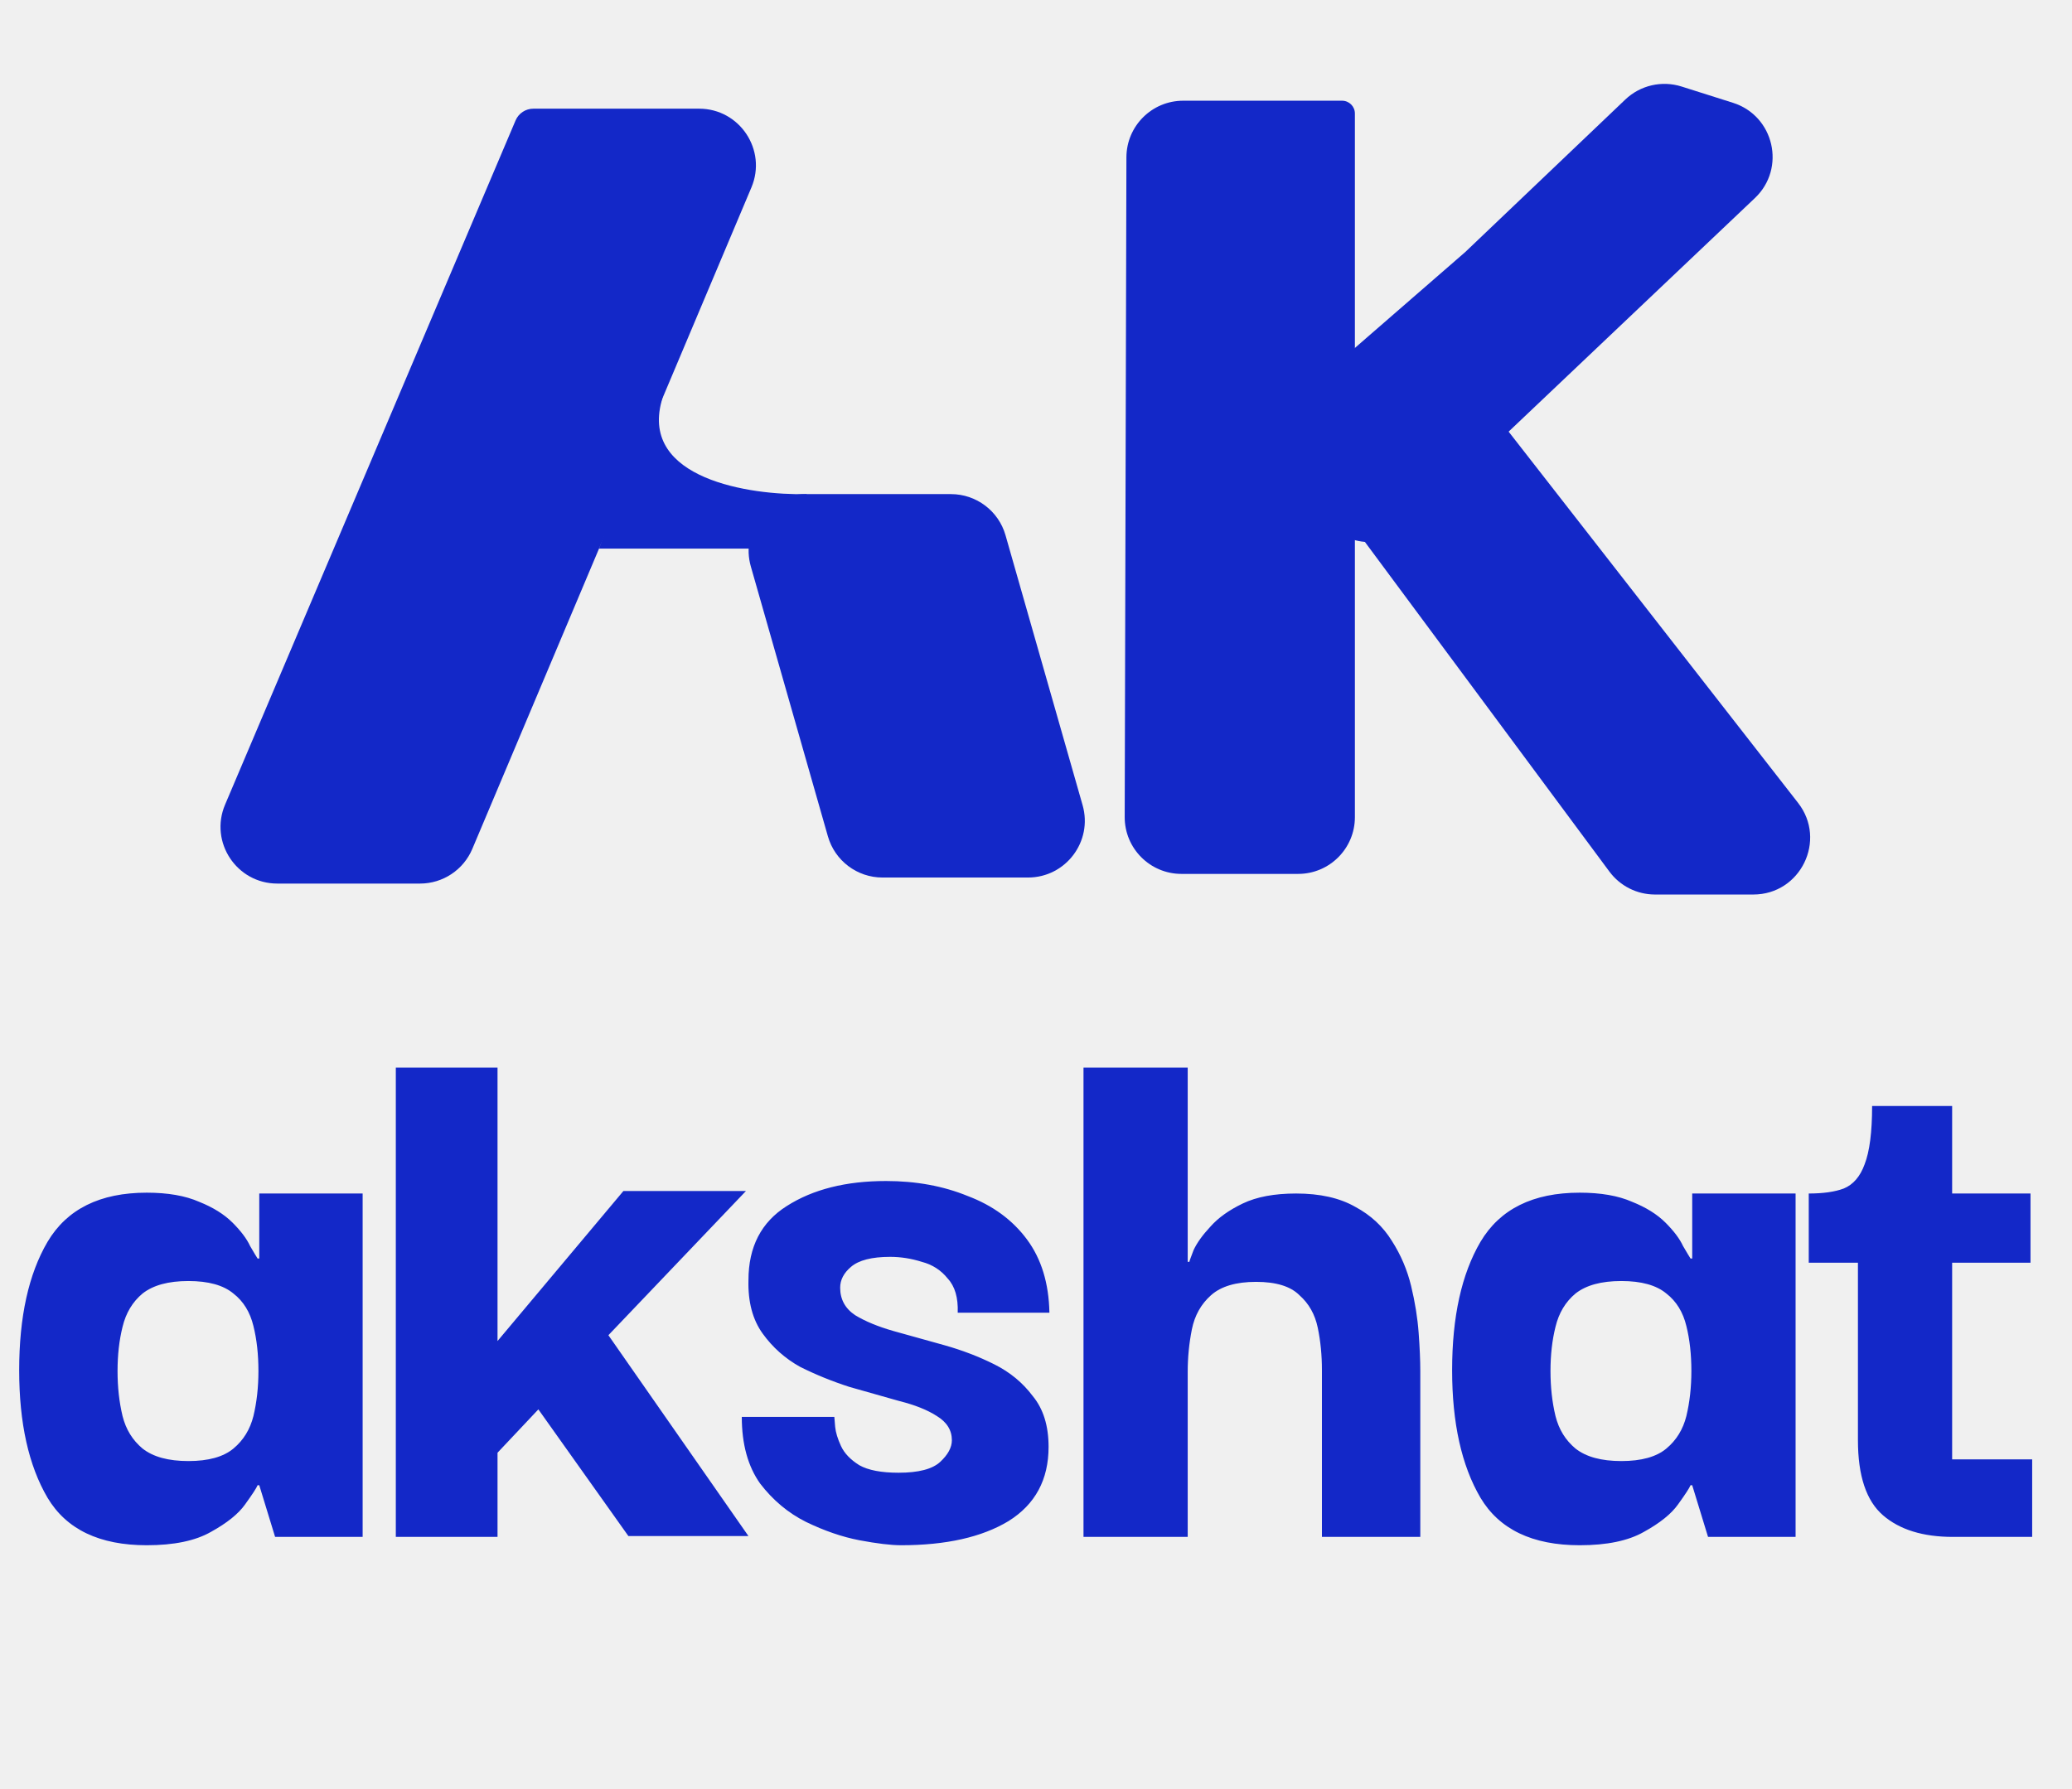
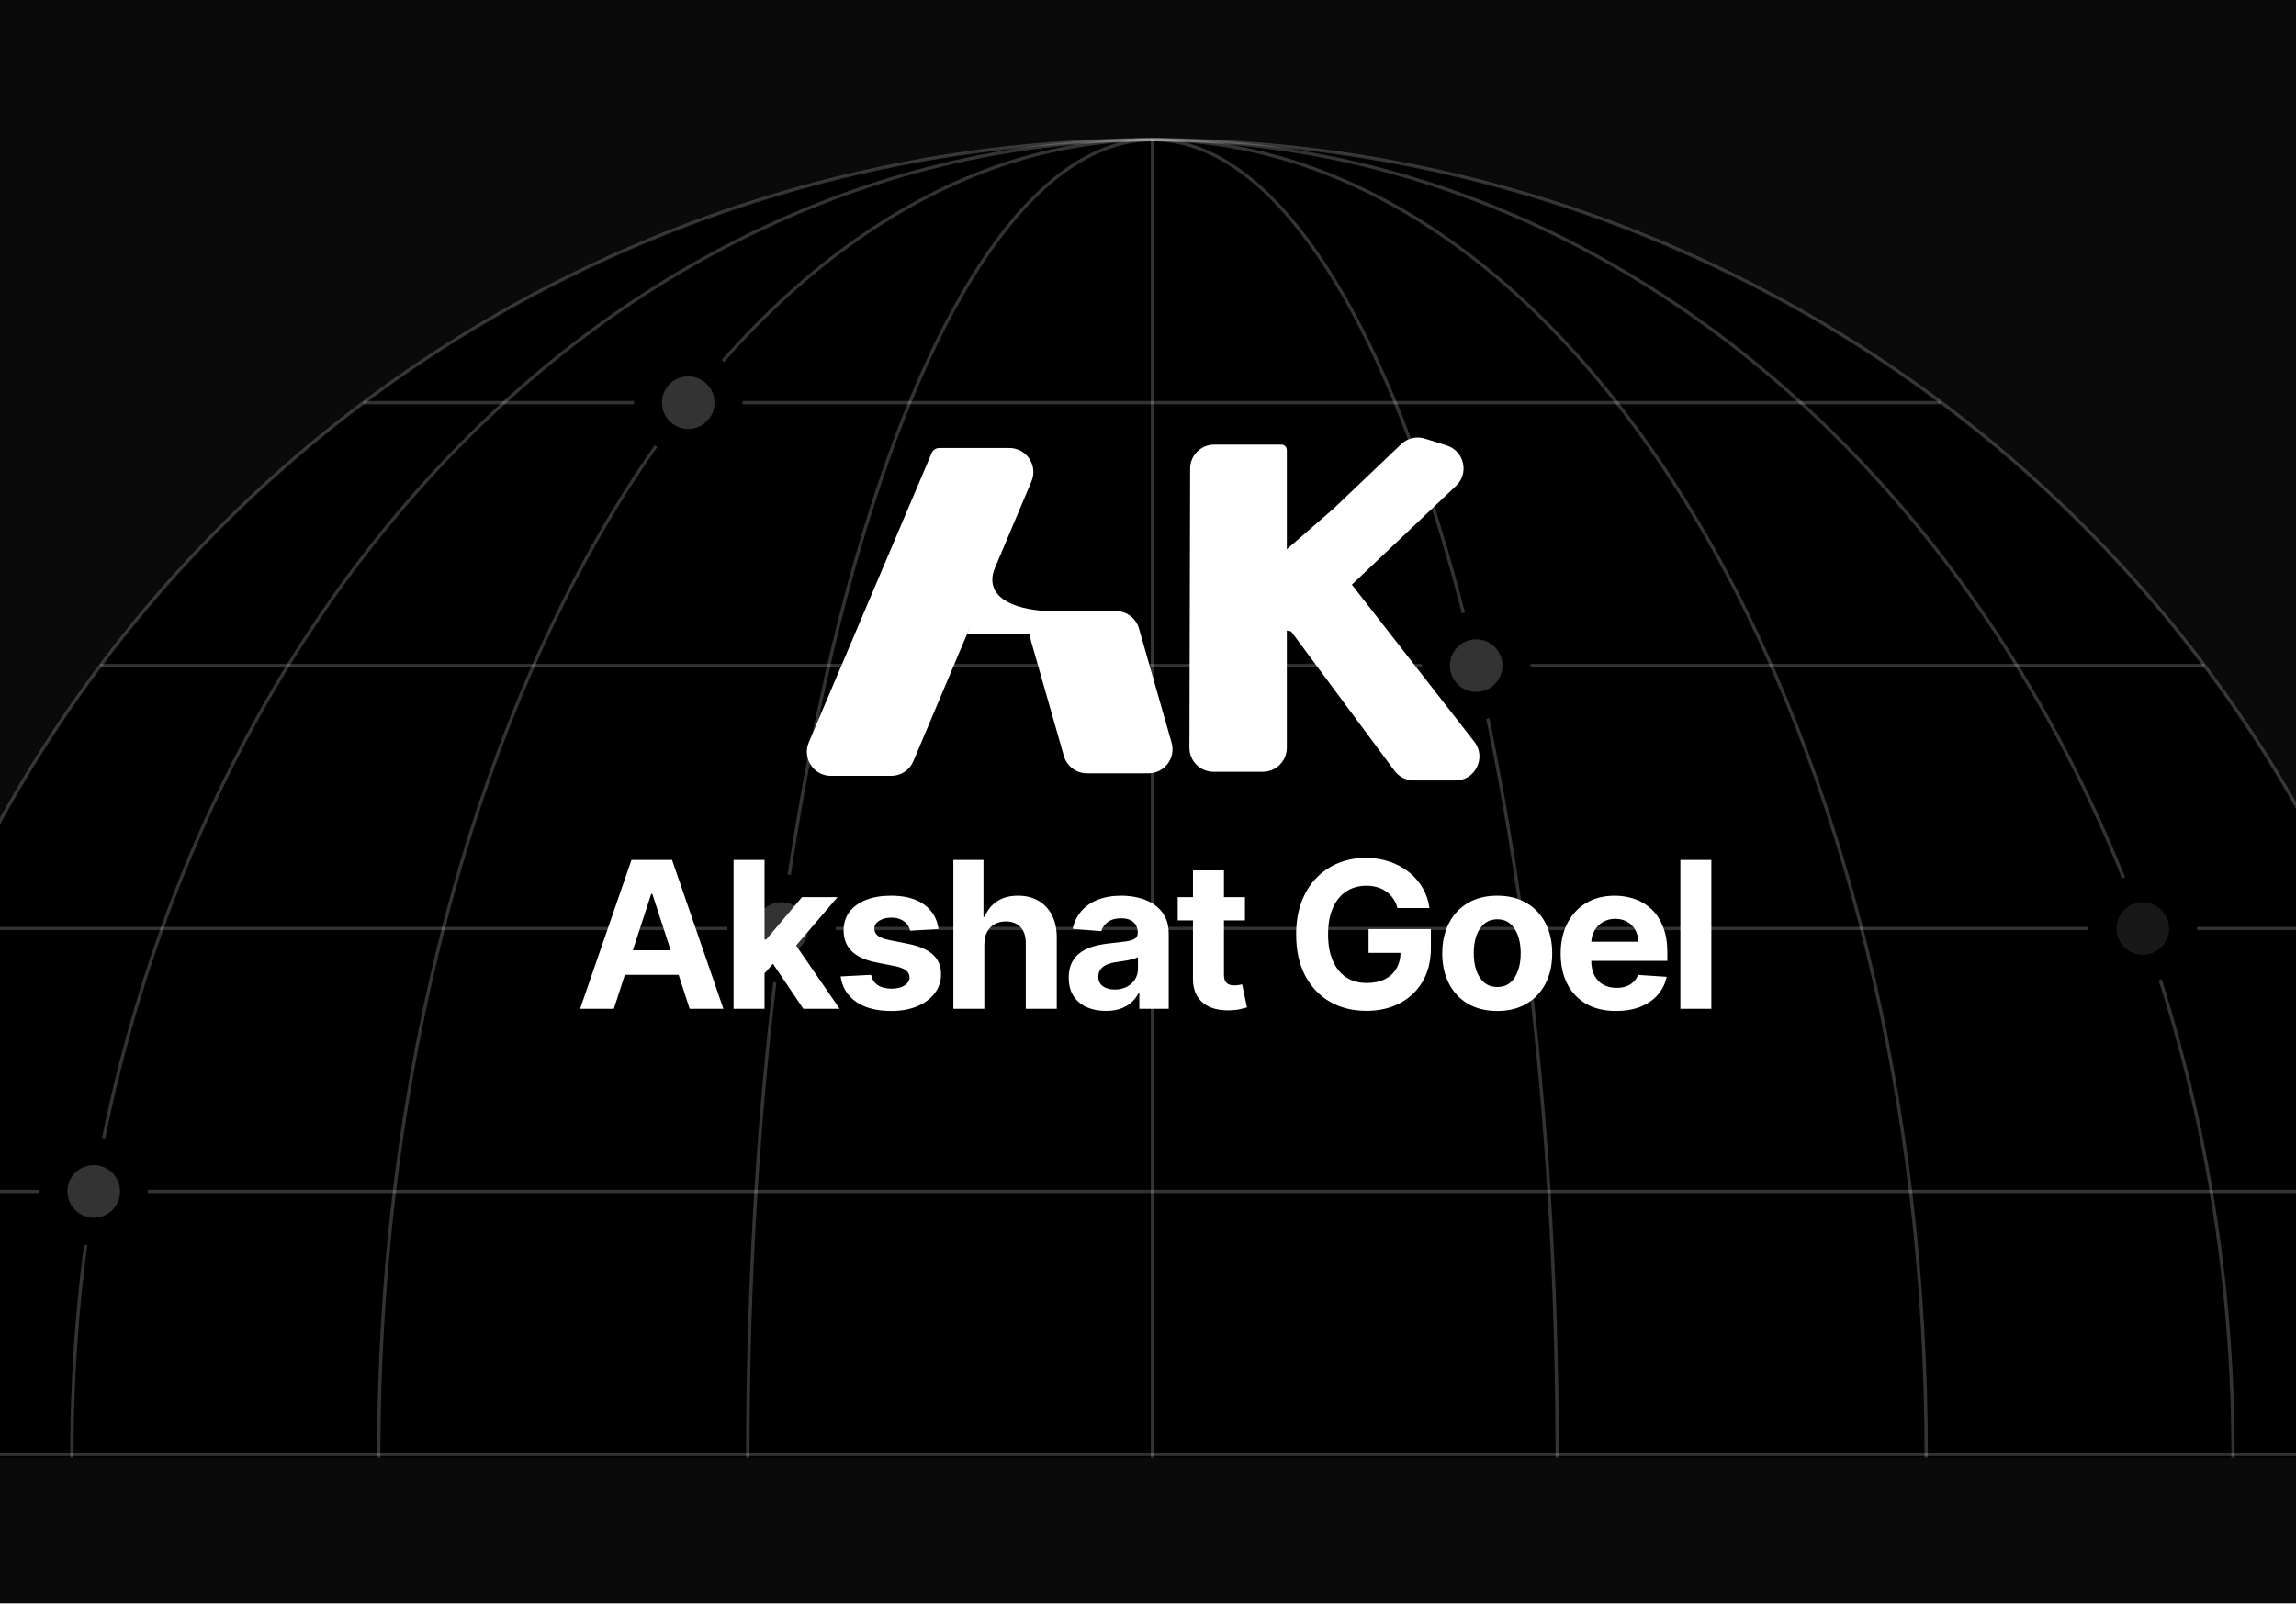
- <svg xmlns="http://www.w3.org/2000/svg" width="256" height="221" viewBox="0 0 256 221" fill="none">
-   <path d="M18.128 190.958C12.291 190.958 8.206 189.001 5.871 185.087C3.536 181.104 2.369 175.851 2.369 169.328C2.369 162.736 3.536 157.448 5.871 153.466C8.274 149.414 12.36 147.389 18.128 147.389C20.737 147.389 22.9 147.766 24.617 148.522C26.334 149.208 27.707 150.067 28.737 151.097C29.767 152.127 30.488 153.088 30.9 153.981C31.381 154.805 31.69 155.32 31.827 155.526H32.033V147.492H44.805V189.928H33.99L32.033 183.542H31.827C31.69 183.885 31.175 184.675 30.282 185.911C29.458 187.078 28.05 188.211 26.059 189.31C24.136 190.408 21.493 190.958 18.128 190.958ZM23.278 180.555C25.75 180.555 27.604 180.04 28.84 179.01C30.076 177.98 30.9 176.641 31.312 174.993C31.724 173.276 31.93 171.422 31.93 169.431C31.93 167.371 31.724 165.517 31.312 163.869C30.9 162.152 30.076 160.813 28.84 159.852C27.604 158.822 25.75 158.307 23.278 158.307C20.806 158.307 18.918 158.822 17.613 159.852C16.377 160.882 15.553 162.255 15.141 163.972C14.729 165.62 14.523 167.439 14.523 169.431C14.523 171.422 14.729 173.276 15.141 174.993C15.553 176.641 16.377 177.98 17.613 179.01C18.918 180.04 20.806 180.555 23.278 180.555ZM61.47 189.928H48.904V131.939H61.47V165.723L77.023 147.183H92.164L75.169 165.002L92.473 189.825H77.641L66.517 174.169L61.47 179.525V189.928ZM111.323 190.958C110.087 190.958 108.37 190.752 106.173 190.34C104.044 189.928 101.847 189.172 99.581 188.074C97.384 186.975 95.495 185.396 93.916 183.336C92.405 181.207 91.65 178.46 91.65 175.096H103.083C103.083 175.164 103.117 175.576 103.186 176.332C103.255 177.018 103.495 177.808 103.907 178.701C104.319 179.593 105.074 180.383 106.173 181.07C107.272 181.688 108.885 181.997 111.014 181.997C113.486 181.997 115.203 181.55 116.164 180.658C117.125 179.765 117.606 178.872 117.606 177.98C117.606 176.744 116.988 175.748 115.752 174.993C114.585 174.237 113.04 173.619 111.117 173.139C109.194 172.589 107.134 172.006 104.937 171.388C102.808 170.701 100.783 169.877 98.86 168.916C97.006 167.886 95.461 166.512 94.225 164.796C92.989 163.079 92.405 160.882 92.474 158.204C92.474 154.084 94.053 151.028 97.212 149.037C100.439 146.977 104.525 145.947 109.469 145.947C113.177 145.947 116.542 146.565 119.563 147.801C122.653 148.968 125.091 150.753 126.876 153.157C128.661 155.56 129.588 158.581 129.657 162.221H118.327C118.396 160.367 117.984 158.959 117.091 157.998C116.267 156.968 115.203 156.281 113.898 155.938C112.593 155.526 111.289 155.32 109.984 155.32C107.718 155.32 106.104 155.732 105.143 156.556C104.25 157.311 103.804 158.169 103.804 159.131C103.804 160.573 104.422 161.706 105.658 162.53C106.894 163.285 108.473 163.937 110.396 164.487C112.387 165.036 114.482 165.62 116.679 166.238C118.876 166.856 120.936 167.645 122.859 168.607C124.782 169.568 126.361 170.873 127.597 172.521C128.902 174.1 129.554 176.194 129.554 178.804C129.554 182.855 127.906 185.911 124.61 187.971C121.314 189.962 116.885 190.958 111.323 190.958ZM133.869 189.928V131.939H146.744V155.938H146.95C146.95 155.869 147.122 155.388 147.465 154.496C147.877 153.603 148.564 152.642 149.525 151.612C150.487 150.513 151.826 149.552 153.542 148.728C155.259 147.904 157.456 147.492 160.134 147.492C163.087 147.492 165.525 148.041 167.447 149.14C169.37 150.17 170.881 151.577 171.979 153.363C173.078 155.079 173.868 156.933 174.348 158.925C174.829 160.916 175.138 162.839 175.275 164.693C175.413 166.547 175.481 168.126 175.481 169.431V189.928H163.327V169.328C163.327 167.474 163.156 165.723 162.812 164.075C162.469 162.427 161.714 161.088 160.546 160.058C159.448 158.959 157.662 158.41 155.19 158.41C152.718 158.41 150.864 158.959 149.628 160.058C148.392 161.156 147.603 162.564 147.259 164.281C146.916 165.997 146.744 167.748 146.744 169.534V189.928H133.869ZM195.171 190.958C189.335 190.958 185.249 189.001 182.914 185.087C180.58 181.104 179.412 175.851 179.412 169.328C179.412 162.736 180.58 157.448 182.914 153.466C185.318 149.414 189.403 147.389 195.171 147.389C197.781 147.389 199.944 147.766 201.66 148.522C203.377 149.208 204.75 150.067 205.78 151.097C206.81 152.127 207.531 153.088 207.943 153.981C208.424 154.805 208.733 155.32 208.87 155.526H209.076V147.492H221.848V189.928H211.033L209.076 183.542H208.87C208.733 183.885 208.218 184.675 207.325 185.911C206.501 187.078 205.094 188.211 203.102 189.31C201.18 190.408 198.536 190.958 195.171 190.958ZM200.321 180.555C202.793 180.555 204.647 180.04 205.883 179.01C207.119 177.98 207.943 176.641 208.355 174.993C208.767 173.276 208.973 171.422 208.973 169.431C208.973 167.371 208.767 165.517 208.355 163.869C207.943 162.152 207.119 160.813 205.883 159.852C204.647 158.822 202.793 158.307 200.321 158.307C197.849 158.307 195.961 158.822 194.656 159.852C193.42 160.882 192.596 162.255 192.184 163.972C191.772 165.62 191.566 167.439 191.566 169.431C191.566 171.422 191.772 173.276 192.184 174.993C192.596 176.641 193.42 177.98 194.656 179.01C195.961 180.04 197.849 180.555 200.321 180.555ZM241.294 189.928C237.586 189.928 234.702 189.035 232.642 187.25C230.582 185.464 229.552 182.374 229.552 177.98V156.041H223.475V147.492C225.261 147.492 226.703 147.286 227.801 146.874C228.969 146.393 229.827 145.397 230.376 143.887C230.994 142.307 231.303 139.904 231.303 136.677H241.191V147.492H250.873V156.041H241.191V180.349H251.079V189.928H241.294Z" fill="#1328C8" />
-   <path d="M81.735 49.59C79.142 59.166 92.625 61.227 99.69 61.061L92.708 67.794H74.004C77.662 57.736 84.329 40.014 81.735 49.59Z" fill="#1328C8" />
-   <path d="M133.759 99.505L124.235 66.149C123.376 63.137 120.624 61.061 117.492 61.061H99.509C94.85 61.061 91.487 65.52 92.766 69.999L102.289 103.355C103.149 106.366 105.901 108.443 109.032 108.443H127.015C131.674 108.443 135.038 103.984 133.759 99.505Z" fill="#1328C8" />
-   <path d="M63.698 14.887L27.808 99.437C25.845 104.062 29.239 109.19 34.263 109.19H51.895C54.715 109.19 57.261 107.501 58.357 104.903L92.838 23.168C94.789 18.546 91.395 13.43 86.377 13.43H76.249H65.9C64.94 13.43 64.073 14.004 63.698 14.887Z" fill="#1328C8" />
-   <path d="M167.4 14.028L167.4 100.982C167.4 104.856 164.26 107.995 160.387 107.995H145.971C142.091 107.995 138.949 104.844 138.959 100.964L139.171 19.441C139.181 15.575 142.318 12.446 146.184 12.446H155.481H165.819C166.692 12.446 167.4 13.154 167.4 14.028Z" fill="#1328C8" />
-   <path d="M216.821 24.477L174.037 65.064C170.756 68.177 165.43 67.416 163.152 63.509L159.568 57.364C157.871 54.453 158.483 50.748 161.026 48.538L181.032 31.15L200.807 12.303C202.658 10.538 205.323 9.921 207.762 10.693L214.111 12.703C219.203 14.315 220.696 20.801 216.821 24.477Z" fill="#1328C8" />
-   <path d="M180.646 45.967L222.156 99.219C225.746 103.824 222.464 110.543 216.625 110.543L204.476 110.543C202.255 110.543 200.166 109.491 198.843 107.707L177.832 79.372L160.955 56.611C157.982 52.602 160.031 46.858 164.869 45.635L173.396 43.479C176.092 42.798 178.936 43.774 180.646 45.967Z" fill="#1328C8" />
+ <svg xmlns="http://www.w3.org/2000/svg" width="471" height="329" viewBox="0 0 471 329" fill="none">
+   <g clip-path="url(#clip0_1261_1224)">
+     <rect width="471" height="329" fill="#0A0A0A" />
+     <g clip-path="url(#clip1_1261_1224)">
+       <path d="M236.418 568.172C385.396 568.172 506.167 447.402 506.167 298.424C506.167 149.446 385.396 28.675 236.418 28.675C87.44 28.675 -33.33 149.446 -33.33 298.424C-33.33 447.402 87.44 568.172 236.418 568.172Z" fill="black" />
+       <path d="M236.418 568.173C307.96 568.173 376.572 539.753 427.159 489.165C477.747 438.578 506.167 369.966 506.167 298.424C506.167 226.882 477.747 158.271 427.159 107.683C376.572 57.096 307.96 28.676 236.418 28.676" stroke="white" stroke-opacity="0.2" stroke-width="0.674" />
+       <path d="M236.418 568.173C295.208 568.173 351.59 539.753 393.16 489.165C434.731 438.578 458.085 369.966 458.085 298.424C458.085 226.882 434.731 158.271 393.16 107.683C351.59 57.096 295.208 28.676 236.418 28.676" stroke="white" stroke-opacity="0.2" stroke-width="0.674" />
+       <path d="M236.418 568.173C278.513 568.173 318.883 539.753 348.648 489.165C378.413 438.578 395.135 369.966 395.135 298.424C395.135 226.882 378.413 158.271 348.648 107.683C318.883 57.096 278.513 28.676 236.418 28.676" stroke="white" stroke-opacity="0.2" stroke-width="0.674" />
+       <path d="M236.418 568.173C258.435 568.173 279.55 539.753 295.118 489.165C310.686 438.578 319.432 369.966 319.432 298.424C319.432 226.882 310.686 158.271 295.118 107.683C279.55 57.096 258.435 28.676 236.418 28.676" stroke="white" stroke-opacity="0.2" stroke-width="0.674" />
+       <path d="M236.418 568.173V28.676" stroke="white" stroke-opacity="0.2" stroke-width="0.674" />
+       <path d="M236.415 28.676C214.399 28.676 193.284 57.096 177.716 107.683C162.148 158.271 153.402 226.882 153.402 298.424C153.402 369.966 162.148 438.578 177.716 489.165C193.284 539.753 214.399 568.173 236.415 568.173" stroke="white" stroke-opacity="0.2" stroke-width="0.674" />
+       <path d="M236.416 28.676C194.322 28.676 153.951 57.096 124.186 107.683C94.421 158.271 77.699 226.882 77.699 298.424C77.699 369.966 94.421 438.578 124.186 489.165C153.951 539.753 194.322 568.173 236.416 568.173" stroke="white" stroke-opacity="0.2" stroke-width="0.674" />
+       <path d="M236.416 28.676C177.626 28.676 121.244 57.096 79.674 107.683C38.103 158.271 14.749 226.882 14.749 298.424C14.749 369.966 38.103 438.578 79.674 489.165C121.244 539.753 177.626 568.173 236.416 568.173" stroke="white" stroke-opacity="0.2" stroke-width="0.674" />
+       <path d="M236.418 28.675C164.877 28.675 96.265 57.095 45.677 107.683C-4.91 158.271 -33.33 226.882 -33.33 298.424C-33.33 369.966 -4.91 438.577 45.677 489.165C96.265 539.752 164.877 568.172 236.418 568.172" stroke="white" stroke-opacity="0.2" stroke-width="0.674" />
+       <path d="M74.567 82.625H398.266" stroke="white" stroke-opacity="0.2" stroke-width="0.674" />
+       <path d="M20.619 136.575H452.216" stroke="white" stroke-opacity="0.2" stroke-width="0.674" />
+       <path d="M-10.811 190.525H483.646" stroke="white" stroke-opacity="0.2" stroke-width="0.674" />
+       <path d="M-27.881 244.474H500.716" stroke="white" stroke-opacity="0.2" stroke-width="0.674" />
+       <path d="M-33.33 298.424H506.167" stroke="white" stroke-opacity="0.2" stroke-width="0.674" />
+       <path d="M236.418 28.676C284.381 28.676 331.049 47.606 369.419 82.625C386.222 97.962 401.149 116.127 413.752 136.575C424.048 153.281 432.715 171.386 439.58 190.525" stroke="url(#paint0_radial_1261_1224)" stroke-width="1.349" stroke-linecap="round" />
+       <path d="M439.575 201.315C445.534 201.315 450.365 196.484 450.365 190.525C450.365 184.566 445.534 179.735 439.575 179.735C433.616 179.735 428.785 184.566 428.785 190.525C428.785 196.484 433.616 201.315 439.575 201.315Z" fill="black" stroke="url(#paint1_linear_1261_1224)" stroke-width="0.674" />
+       <path fill-rule="evenodd" clip-rule="evenodd" d="M439.911 185.131C439.911 185.131 437.272 187.658 436.837 188.096C436.783 188.15 436.775 188.234 436.819 188.297C436.862 188.36 436.944 188.384 437.015 188.355L439.51 187.338L442.12 191.443C442.164 191.513 442.255 191.538 442.33 191.501C442.405 191.464 442.439 191.377 442.409 191.3C442.076 190.462 439.911 185.131 439.911 185.131ZM438.423 189.203C438.465 189.132 438.445 189.041 438.378 188.993C438.31 188.945 438.216 188.956 438.161 189.017C437.635 189.604 434.179 193.56 434.179 193.56C434.179 193.56 437.677 194.439 438.246 194.568C438.321 194.585 438.398 194.548 438.43 194.479C438.462 194.41 438.441 194.329 438.379 194.284L436.311 192.78L438.423 189.203ZM443.657 190.249C443.631 190.175 443.555 190.13 443.477 190.143C443.398 190.155 443.341 190.222 443.341 190.3V192.807L438.531 192.899C438.447 192.901 438.378 192.965 438.372 193.048C438.366 193.13 438.425 193.203 438.508 193.216C439.36 193.353 444.969 194.284 444.969 194.284C444.969 194.284 443.844 190.788 443.657 190.249Z" fill="black" />
+       <path d="M439.574 195.921C442.554 195.921 444.969 193.505 444.969 190.526C444.969 187.546 442.554 185.131 439.574 185.131C436.595 185.131 434.179 187.546 434.179 190.526C434.179 193.505 436.595 195.921 439.574 195.921Z" fill="#181818" />
+       <path d="M236.417 28.676C188.455 28.676 141.787 47.607 103.417 82.626C86.613 97.963 71.686 116.127 59.084 136.576C48.787 153.282 40.12 171.386 33.256 190.526C27.039 207.861 22.337 225.943 19.229 244.475" stroke="url(#paint2_radial_1261_1224)" stroke-width="1.349" stroke-linecap="round" />
+       <path d="M19.23 255.265C25.189 255.265 30.02 250.434 30.02 244.475C30.02 238.515 25.189 233.685 19.23 233.685C13.271 233.685 8.44 238.515 8.44 244.475C8.44 250.434 13.271 255.265 19.23 255.265Z" fill="black" stroke="url(#paint3_linear_1261_1224)" stroke-width="0.674" />
+       <path fill-rule="evenodd" clip-rule="evenodd" d="M19.567 239.08C19.567 239.08 16.928 241.607 16.493 242.045C16.439 242.099 16.431 242.183 16.474 242.246C16.518 242.309 16.6 242.333 16.671 242.304L19.166 241.287L21.776 245.392C21.82 245.462 21.911 245.487 21.986 245.45C22.061 245.413 22.095 245.326 22.064 245.25C21.732 244.411 19.567 239.08 19.567 239.08ZM18.079 243.152C18.121 243.081 18.101 242.99 18.033 242.942C17.965 242.894 17.872 242.905 17.817 242.966C17.291 243.553 13.835 247.509 13.835 247.509C13.835 247.509 17.332 248.388 17.902 248.517C17.977 248.534 18.054 248.497 18.086 248.428C18.118 248.359 18.097 248.278 18.035 248.233L15.967 246.729L18.079 243.152ZM23.313 244.198C23.287 244.124 23.211 244.079 23.132 244.092C23.054 244.104 22.997 244.171 22.997 244.249V246.756L18.186 246.848C18.102 246.85 18.034 246.914 18.028 246.997C18.022 247.079 18.081 247.152 18.164 247.166C19.015 247.302 24.625 248.233 24.625 248.233C24.625 248.233 23.499 244.738 23.313 244.198Z" fill="black" />
+       <path d="M19.23 249.87C22.209 249.87 24.625 247.454 24.625 244.475C24.625 241.495 22.209 239.08 19.23 239.08C16.25 239.08 13.835 241.495 13.835 244.475C13.835 247.454 16.25 249.87 19.23 249.87Z" fill="white" fill-opacity="0.2" />
+       <path d="M236.418 28.676C254.38 28.676 271.857 47.606 286.226 82.625C292.519 97.962 298.109 116.127 302.829 136.575" stroke="url(#paint4_radial_1261_1224)" stroke-width="1.349" stroke-linecap="round" />
+       <path d="M302.827 147.366C308.786 147.366 313.617 142.535 313.617 136.576C313.617 130.617 308.786 125.786 302.827 125.786C296.867 125.786 292.037 130.617 292.037 136.576C292.037 142.535 296.867 147.366 302.827 147.366Z" fill="black" stroke="url(#paint5_linear_1261_1224)" stroke-width="0.674" />
+       <path fill-rule="evenodd" clip-rule="evenodd" d="M303.164 131.181C303.164 131.181 300.525 133.709 300.089 134.146C300.036 134.201 300.028 134.285 300.071 134.347C300.114 134.41 300.197 134.435 300.268 134.405L302.763 133.389L305.372 137.493C305.417 137.563 305.508 137.588 305.583 137.551C305.658 137.514 305.692 137.428 305.661 137.351C305.329 136.512 303.164 131.181 303.164 131.181ZM301.675 135.253C301.717 135.182 301.698 135.092 301.63 135.044C301.562 134.996 301.468 135.006 301.413 135.068C300.888 135.654 297.432 139.611 297.432 139.611C297.432 139.611 300.929 140.489 301.499 140.618C301.574 140.635 301.65 140.598 301.683 140.529C301.715 140.461 301.693 140.379 301.632 140.334L299.564 138.83L301.675 135.253ZM306.909 136.299C306.884 136.225 306.807 136.18 306.729 136.193C306.651 136.206 306.593 136.272 306.593 136.35V138.857L301.783 138.95C301.699 138.951 301.63 139.016 301.624 139.098C301.618 139.18 301.677 139.253 301.76 139.267C302.612 139.403 308.222 140.334 308.222 140.334C308.222 140.334 307.096 136.839 306.909 136.299Z" fill="black" />
+       <path d="M302.827 141.971C305.806 141.971 308.222 139.556 308.222 136.576C308.222 133.596 305.806 131.181 302.827 131.181C299.847 131.181 297.432 133.596 297.432 136.576C297.432 139.556 299.847 141.971 302.827 141.971Z" fill="white" fill-opacity="0.2" />
+       <path d="M236.421 28.676C218.46 28.676 200.983 47.607 186.614 82.626H141.191" stroke="url(#paint6_radial_1261_1224)" stroke-width="1.349" stroke-linecap="round" />
+       <path d="M141.189 93.416C147.148 93.416 151.979 88.585 151.979 82.626C151.979 76.667 147.148 71.836 141.189 71.836C135.23 71.836 130.399 76.667 130.399 82.626C130.399 88.585 135.23 93.416 141.189 93.416Z" fill="black" stroke="url(#paint7_linear_1261_1224)" stroke-width="0.674" />
+       <path fill-rule="evenodd" clip-rule="evenodd" d="M141.525 77.231C141.525 77.231 138.886 79.759 138.451 80.196C138.397 80.251 138.389 80.335 138.432 80.397C138.476 80.46 138.558 80.485 138.629 80.456L141.124 79.439L143.733 83.543C143.778 83.613 143.869 83.638 143.944 83.602C144.019 83.564 144.053 83.478 144.022 83.401C143.69 82.562 141.525 77.231 141.525 77.231ZM140.037 81.303C140.079 81.232 140.059 81.142 139.991 81.094C139.924 81.046 139.83 81.056 139.775 81.118C139.249 81.704 135.793 85.661 135.793 85.661C135.793 85.661 139.29 86.539 139.86 86.668C139.935 86.685 140.012 86.648 140.044 86.579C140.076 86.511 140.055 86.429 139.993 86.384L137.925 84.88L140.037 81.303ZM145.271 82.349C145.245 82.275 145.169 82.23 145.09 82.243C145.012 82.256 144.955 82.322 144.955 82.4V84.907L140.145 85C140.061 85.001 139.992 85.066 139.986 85.148C139.98 85.23 140.039 85.303 140.122 85.317C140.973 85.454 146.583 86.384 146.583 86.384C146.583 86.384 145.457 82.889 145.271 82.349Z" fill="black" />
+       <path d="M141.188 88.021C144.168 88.021 146.583 85.606 146.583 82.626C146.583 79.647 144.168 77.231 141.188 77.231C138.208 77.231 135.793 79.647 135.793 82.626C135.793 85.606 138.208 88.021 141.188 88.021Z" fill="white" fill-opacity="0.2" />
+       <path d="M236.427 28.676V82.626V136.576V190.525H160.344" stroke="url(#paint8_radial_1261_1224)" stroke-width="1.349" stroke-linecap="round" />
+       <path d="M160.331 201.315C166.291 201.315 171.121 196.484 171.121 190.525C171.121 184.566 166.291 179.735 160.331 179.735C154.372 179.735 149.542 184.566 149.542 190.525C149.542 196.484 154.372 201.315 160.331 201.315Z" fill="black" stroke="url(#paint9_linear_1261_1224)" stroke-width="0.674" />
+       <path fill-rule="evenodd" clip-rule="evenodd" d="M160.673 185.131C160.673 185.131 158.033 187.658 157.598 188.096C157.544 188.15 157.537 188.234 157.58 188.297C157.623 188.36 157.705 188.384 157.777 188.355L160.272 187.338L162.881 191.443C162.925 191.513 163.017 191.538 163.091 191.501C163.166 191.464 163.2 191.377 163.17 191.3C162.838 190.462 160.673 185.131 160.673 185.131ZM159.184 189.203C159.226 189.132 159.207 189.041 159.139 188.993C159.071 188.945 158.977 188.955 158.922 189.017C158.396 189.604 154.94 193.56 154.94 193.56C154.94 193.56 158.438 194.439 159.007 194.568C159.082 194.585 159.159 194.547 159.191 194.479C159.224 194.41 159.202 194.329 159.14 194.284L157.073 192.78L159.184 189.203ZM164.418 190.249C164.392 190.175 164.316 190.13 164.238 190.143C164.159 190.155 164.102 190.222 164.102 190.3V192.807L159.292 192.899C159.208 192.901 159.139 192.965 159.133 193.047C159.127 193.13 159.186 193.203 159.269 193.216C160.121 193.353 165.73 194.284 165.73 194.284C165.73 194.284 164.605 190.788 164.418 190.249Z" fill="black" />
+       <path d="M160.335 195.92C163.315 195.92 165.73 193.505 165.73 190.526C165.73 187.546 163.315 185.131 160.335 185.131C157.356 185.131 154.94 187.546 154.94 190.526C154.94 193.505 157.356 195.92 160.335 195.92Z" fill="white" fill-opacity="0.2" />
+     </g>
+     <path d="M203.794 117.333C201.972 124.061 211.444 125.509 216.408 125.392L211.503 130.122H198.363C200.933 123.056 205.616 110.606 203.794 117.333Z" fill="white" />
+     <path d="M240.342 152.4L233.652 128.966C233.048 126.851 231.115 125.392 228.915 125.392H216.281C213.008 125.392 210.645 128.524 211.543 131.671L218.234 155.105C218.838 157.221 220.771 158.679 222.971 158.679H235.605C238.878 158.679 241.241 155.547 240.342 152.4Z" fill="white" />
+     <path d="M191.122 92.953L165.908 152.353C164.529 155.602 166.914 159.204 170.444 159.204H182.831C184.812 159.204 186.6 158.018 187.37 156.193L211.595 98.771C212.965 95.523 210.58 91.929 207.055 91.929H199.94H192.669C191.995 91.929 191.386 92.332 191.122 92.953Z" fill="white" />
+     <path d="M263.977 92.349L263.977 153.438C263.977 156.159 261.771 158.365 259.05 158.365H248.922C246.197 158.365 243.989 156.151 243.996 153.425L244.145 96.152C244.152 93.436 246.356 91.238 249.072 91.238H255.603H262.866C263.479 91.238 263.977 91.736 263.977 92.349Z" fill="white" />
+     <path d="M298.697 99.69L268.639 128.204C266.334 130.391 262.593 129.856 260.992 127.112L258.474 122.794C257.282 120.75 257.712 118.146 259.498 116.594L273.554 104.378L287.446 91.137C288.746 89.898 290.619 89.465 292.332 90.007L296.793 91.419C300.37 92.551 301.419 97.108 298.697 99.69Z" fill="white" />
+     <path d="M273.282 114.788L302.444 152.199C304.966 155.434 302.661 160.154 298.558 160.154L290.023 160.154C288.463 160.154 286.995 159.415 286.066 158.162L271.305 138.256L259.449 122.265C257.36 119.449 258.799 115.414 262.199 114.554L268.189 113.04C270.083 112.561 272.081 113.247 273.282 114.788Z" fill="white" />
+     <path d="M125.92 207H118.999L129.544 176.455H137.866L148.396 207H141.476L133.825 183.435H133.586L125.92 207ZM125.487 194.994H141.834V200.035H125.487V194.994ZM156.241 200.408L156.255 192.786H157.18L164.518 184.091H171.812L161.953 195.605H160.447L156.241 200.408ZM150.483 207V176.455H156.837V207H150.483ZM164.802 207L158.06 197.022L162.296 192.533L172.244 207H164.802ZM192.52 190.624L186.703 190.982C186.604 190.484 186.39 190.037 186.062 189.639C185.734 189.232 185.301 188.908 184.764 188.67C184.237 188.421 183.606 188.297 182.87 188.297C181.886 188.297 181.055 188.506 180.379 188.923C179.703 189.331 179.365 189.878 179.365 190.564C179.365 191.111 179.584 191.573 180.021 191.951C180.459 192.329 181.21 192.632 182.273 192.861L186.42 193.696C188.647 194.153 190.308 194.889 191.401 195.903C192.495 196.918 193.042 198.25 193.042 199.901C193.042 201.402 192.599 202.719 191.714 203.853C190.839 204.987 189.636 205.871 188.105 206.508C186.584 207.134 184.829 207.447 182.84 207.447C179.808 207.447 177.391 206.816 175.592 205.553C173.802 204.281 172.753 202.55 172.445 200.363L178.694 200.035C178.883 200.96 179.34 201.665 180.066 202.153C180.792 202.63 181.722 202.869 182.855 202.869C183.969 202.869 184.864 202.655 185.54 202.227C186.226 201.79 186.574 201.228 186.584 200.542C186.574 199.965 186.33 199.493 185.853 199.125C185.376 198.747 184.64 198.459 183.646 198.26L179.678 197.469C177.441 197.022 175.776 196.246 174.682 195.143C173.598 194.039 173.056 192.632 173.056 190.922C173.056 189.45 173.454 188.183 174.249 187.119C175.055 186.055 176.183 185.234 177.635 184.658C179.097 184.081 180.807 183.793 182.766 183.793C185.659 183.793 187.936 184.404 189.597 185.627C191.267 186.85 192.241 188.516 192.52 190.624ZM201.926 193.756V207H195.573V176.455H201.747V188.133H202.016C202.533 186.781 203.368 185.722 204.522 184.956C205.675 184.18 207.122 183.793 208.862 183.793C210.453 183.793 211.84 184.141 213.023 184.837C214.216 185.523 215.141 186.512 215.797 187.805C216.463 189.087 216.792 190.624 216.782 192.413V207H210.428V193.547C210.438 192.135 210.08 191.036 209.354 190.251C208.638 189.465 207.634 189.072 206.341 189.072C205.476 189.072 204.711 189.256 204.044 189.624C203.388 189.992 202.871 190.529 202.493 191.235C202.125 191.931 201.936 192.771 201.926 193.756ZM226.844 207.433C225.383 207.433 224.08 207.179 222.937 206.672C221.793 206.155 220.888 205.394 220.222 204.39C219.566 203.376 219.238 202.113 219.238 200.602C219.238 199.329 219.472 198.26 219.939 197.395C220.406 196.53 221.043 195.834 221.848 195.307C222.653 194.78 223.568 194.382 224.592 194.114C225.626 193.845 226.71 193.656 227.844 193.547C229.176 193.408 230.25 193.278 231.065 193.159C231.881 193.03 232.472 192.841 232.84 192.592C233.208 192.344 233.392 191.976 233.392 191.489V191.399C233.392 190.455 233.094 189.724 232.497 189.207C231.91 188.69 231.075 188.431 229.991 188.431C228.848 188.431 227.938 188.685 227.262 189.192C226.586 189.689 226.138 190.315 225.92 191.071L220.043 190.594C220.342 189.202 220.928 187.999 221.803 186.984C222.678 185.96 223.807 185.175 225.189 184.628C226.581 184.071 228.192 183.793 230.021 183.793C231.294 183.793 232.512 183.942 233.675 184.24C234.849 184.538 235.888 185.001 236.793 185.627C237.707 186.254 238.428 187.059 238.955 188.043C239.482 189.018 239.746 190.186 239.746 191.548V207H233.72V203.823H233.541C233.173 204.539 232.681 205.17 232.065 205.717C231.448 206.254 230.707 206.677 229.842 206.985C228.977 207.283 227.978 207.433 226.844 207.433ZM228.664 203.048C229.599 203.048 230.424 202.864 231.14 202.496C231.856 202.118 232.418 201.611 232.825 200.974C233.233 200.338 233.437 199.617 233.437 198.812V196.381C233.238 196.51 232.964 196.629 232.616 196.739C232.278 196.838 231.896 196.933 231.468 197.022C231.04 197.102 230.613 197.176 230.185 197.246C229.758 197.305 229.37 197.36 229.022 197.41C228.276 197.519 227.625 197.693 227.068 197.932C226.511 198.17 226.079 198.494 225.771 198.901C225.462 199.299 225.308 199.796 225.308 200.393C225.308 201.258 225.621 201.919 226.248 202.376C226.884 202.824 227.69 203.048 228.664 203.048ZM255.39 184.091V188.864H241.594V184.091H255.39ZM244.726 178.602H251.08V199.96C251.08 200.547 251.17 201.004 251.349 201.332C251.527 201.651 251.776 201.874 252.094 202.004C252.422 202.133 252.8 202.197 253.228 202.197C253.526 202.197 253.824 202.173 254.123 202.123C254.421 202.063 254.65 202.018 254.809 201.989L255.808 206.717C255.49 206.816 255.042 206.93 254.466 207.06C253.889 207.199 253.188 207.283 252.363 207.313C250.831 207.373 249.489 207.169 248.336 206.702C247.192 206.234 246.302 205.509 245.666 204.524C245.03 203.54 244.716 202.297 244.726 200.795V178.602ZM286.684 186.328C286.475 185.602 286.181 184.961 285.804 184.404C285.426 183.837 284.963 183.36 284.417 182.972C283.88 182.575 283.263 182.271 282.567 182.062C281.881 181.854 281.12 181.749 280.285 181.749C278.724 181.749 277.352 182.137 276.169 182.913C274.995 183.688 274.081 184.817 273.424 186.298C272.768 187.77 272.44 189.57 272.44 191.697C272.44 193.825 272.763 195.635 273.409 197.126C274.056 198.618 274.97 199.756 276.154 200.542C277.337 201.317 278.734 201.705 280.345 201.705C281.806 201.705 283.054 201.447 284.088 200.93C285.132 200.403 285.928 199.662 286.475 198.707C287.032 197.753 287.31 196.624 287.31 195.322L288.622 195.516H280.747V190.653H293.529V194.501C293.529 197.186 292.963 199.493 291.829 201.422C290.696 203.341 289.135 204.822 287.146 205.866C285.157 206.901 282.88 207.418 280.315 207.418C277.451 207.418 274.936 206.786 272.768 205.523C270.6 204.251 268.91 202.446 267.697 200.109C266.494 197.763 265.892 194.979 265.892 191.757C265.892 189.281 266.25 187.074 266.966 185.135C267.692 183.186 268.706 181.536 270.009 180.183C271.311 178.831 272.828 177.802 274.558 177.096C276.288 176.39 278.162 176.037 280.181 176.037C281.911 176.037 283.522 176.29 285.013 176.798C286.505 177.295 287.827 178.001 288.98 178.915C290.144 179.83 291.093 180.919 291.829 182.182C292.565 183.435 293.037 184.817 293.246 186.328H286.684ZM307.142 207.447C304.825 207.447 302.822 206.955 301.131 205.971C299.451 204.977 298.153 203.594 297.239 201.825C296.324 200.045 295.866 197.982 295.866 195.635C295.866 193.268 296.324 191.2 297.239 189.43C298.153 187.651 299.451 186.268 301.131 185.284C302.822 184.29 304.825 183.793 307.142 183.793C309.459 183.793 311.457 184.29 313.138 185.284C314.828 186.268 316.131 187.651 317.045 189.43C317.96 191.2 318.418 193.268 318.418 195.635C318.418 197.982 317.96 200.045 317.045 201.825C316.131 203.594 314.828 204.977 313.138 205.971C311.457 206.955 309.459 207.447 307.142 207.447ZM307.172 202.526C308.226 202.526 309.106 202.227 309.812 201.631C310.518 201.024 311.05 200.199 311.408 199.155C311.776 198.111 311.959 196.923 311.959 195.59C311.959 194.258 311.776 193.07 311.408 192.026C311.05 190.982 310.518 190.156 309.812 189.55C309.106 188.943 308.226 188.64 307.172 188.64C306.108 188.64 305.213 188.943 304.487 189.55C303.771 190.156 303.229 190.982 302.861 192.026C302.504 193.07 302.325 194.258 302.325 195.59C302.325 196.923 302.504 198.111 302.861 199.155C303.229 200.199 303.771 201.024 304.487 201.631C305.213 202.227 306.108 202.526 307.172 202.526ZM331.519 207.447C329.163 207.447 327.134 206.97 325.434 206.016C323.744 205.051 322.441 203.689 321.526 201.929C320.612 200.159 320.154 198.066 320.154 195.65C320.154 193.293 320.612 191.225 321.526 189.445C322.441 187.665 323.729 186.278 325.389 185.284C327.06 184.29 329.019 183.793 331.266 183.793C332.777 183.793 334.184 184.036 335.487 184.523C336.799 185.001 337.943 185.722 338.917 186.686C339.901 187.651 340.667 188.864 341.214 190.325C341.761 191.777 342.034 193.477 342.034 195.426V197.171H322.69V193.234H336.053C336.053 192.319 335.855 191.509 335.457 190.803C335.059 190.097 334.507 189.545 333.801 189.147C333.105 188.739 332.295 188.536 331.37 188.536C330.406 188.536 329.551 188.759 328.805 189.207C328.069 189.644 327.492 190.236 327.075 190.982C326.657 191.717 326.443 192.538 326.433 193.442V197.186C326.433 198.32 326.642 199.299 327.06 200.124C327.487 200.95 328.089 201.586 328.864 202.033C329.64 202.481 330.56 202.705 331.624 202.705C332.33 202.705 332.976 202.605 333.563 202.406C334.149 202.207 334.651 201.909 335.069 201.511C335.487 201.114 335.805 200.626 336.024 200.05L341.9 200.438C341.602 201.849 340.99 203.082 340.065 204.136C339.151 205.18 337.967 205.996 336.516 206.582C335.074 207.159 333.408 207.447 331.519 207.447ZM351.064 176.455V207H344.711V176.455H351.064Z" fill="white" />
+   </g>
+   <defs>
+     <radialGradient id="paint0_radial_1261_1224" cx="0" cy="0" r="1" gradientUnits="userSpaceOnUse" gradientTransform="translate(34.1071 96.1129) scale(0)">
+       <stop />
+       <stop offset="0.4" />
+       <stop offset="1" stop-opacity="0" />
+     </radialGradient>
+     <linearGradient id="paint1_linear_1261_1224" x1="-33.334" y1="28.676" x2="-33.334" y2="298.425" gradientUnits="userSpaceOnUse">
+       <stop />
+       <stop offset="1" />
+     </linearGradient>
+     <radialGradient id="paint2_radial_1261_1224" cx="0" cy="0" r="1" gradientUnits="userSpaceOnUse" gradientTransform="translate(34.1056 96.1135) scale(0)">
+       <stop />
+       <stop offset="0.4" />
+       <stop offset="1" stop-opacity="0" />
+     </radialGradient>
+     <linearGradient id="paint3_linear_1261_1224" x1="-33.33" y1="28.676" x2="-33.33" y2="298.424" gradientUnits="userSpaceOnUse">
+       <stop />
+       <stop offset="1" />
+     </linearGradient>
+     <radialGradient id="paint4_radial_1261_1224" cx="0" cy="0" r="1" gradientUnits="userSpaceOnUse" gradientTransform="translate(34.1071 96.1129) scale(0)">
+       <stop />
+       <stop offset="0.4" />
+       <stop offset="1" stop-opacity="0" />
+     </radialGradient>
+     <linearGradient id="paint5_linear_1261_1224" x1="-33.332" y1="28.677" x2="-33.332" y2="298.425" gradientUnits="userSpaceOnUse">
+       <stop />
+       <stop offset="1" />
+     </linearGradient>
+     <radialGradient id="paint6_radial_1261_1224" cx="0" cy="0" r="1" gradientUnits="userSpaceOnUse" gradientTransform="translate(34.11 96.1132) scale(0)">
+       <stop />
+       <stop offset="0.4" />
+       <stop offset="1" stop-opacity="0" />
+     </radialGradient>
+     <linearGradient id="paint7_linear_1261_1224" x1="-33.33" y1="28.677" x2="-33.33" y2="298.425" gradientUnits="userSpaceOnUse">
+       <stop />
+       <stop offset="1" />
+     </linearGradient>
+     <radialGradient id="paint8_radial_1261_1224" cx="0" cy="0" r="1" gradientUnits="userSpaceOnUse" gradientTransform="translate(34.1154 96.1132) scale(0)">
+       <stop />
+       <stop offset="0.4" />
+       <stop offset="1" stop-opacity="0" />
+     </radialGradient>
+     <linearGradient id="paint9_linear_1261_1224" x1="-33.334" y1="28.676" x2="-33.334" y2="298.425" gradientUnits="userSpaceOnUse">
+       <stop />
+       <stop offset="1" />
+     </linearGradient>
+     <clipPath id="clip0_1261_1224">
+       <rect width="471" height="329" fill="white" />
+     </clipPath>
+     <clipPath id="clip1_1261_1224">
+       <rect width="540.846" height="271.097" fill="white" transform="translate(-34 28)" />
+     </clipPath>
+   </defs>
</svg>
